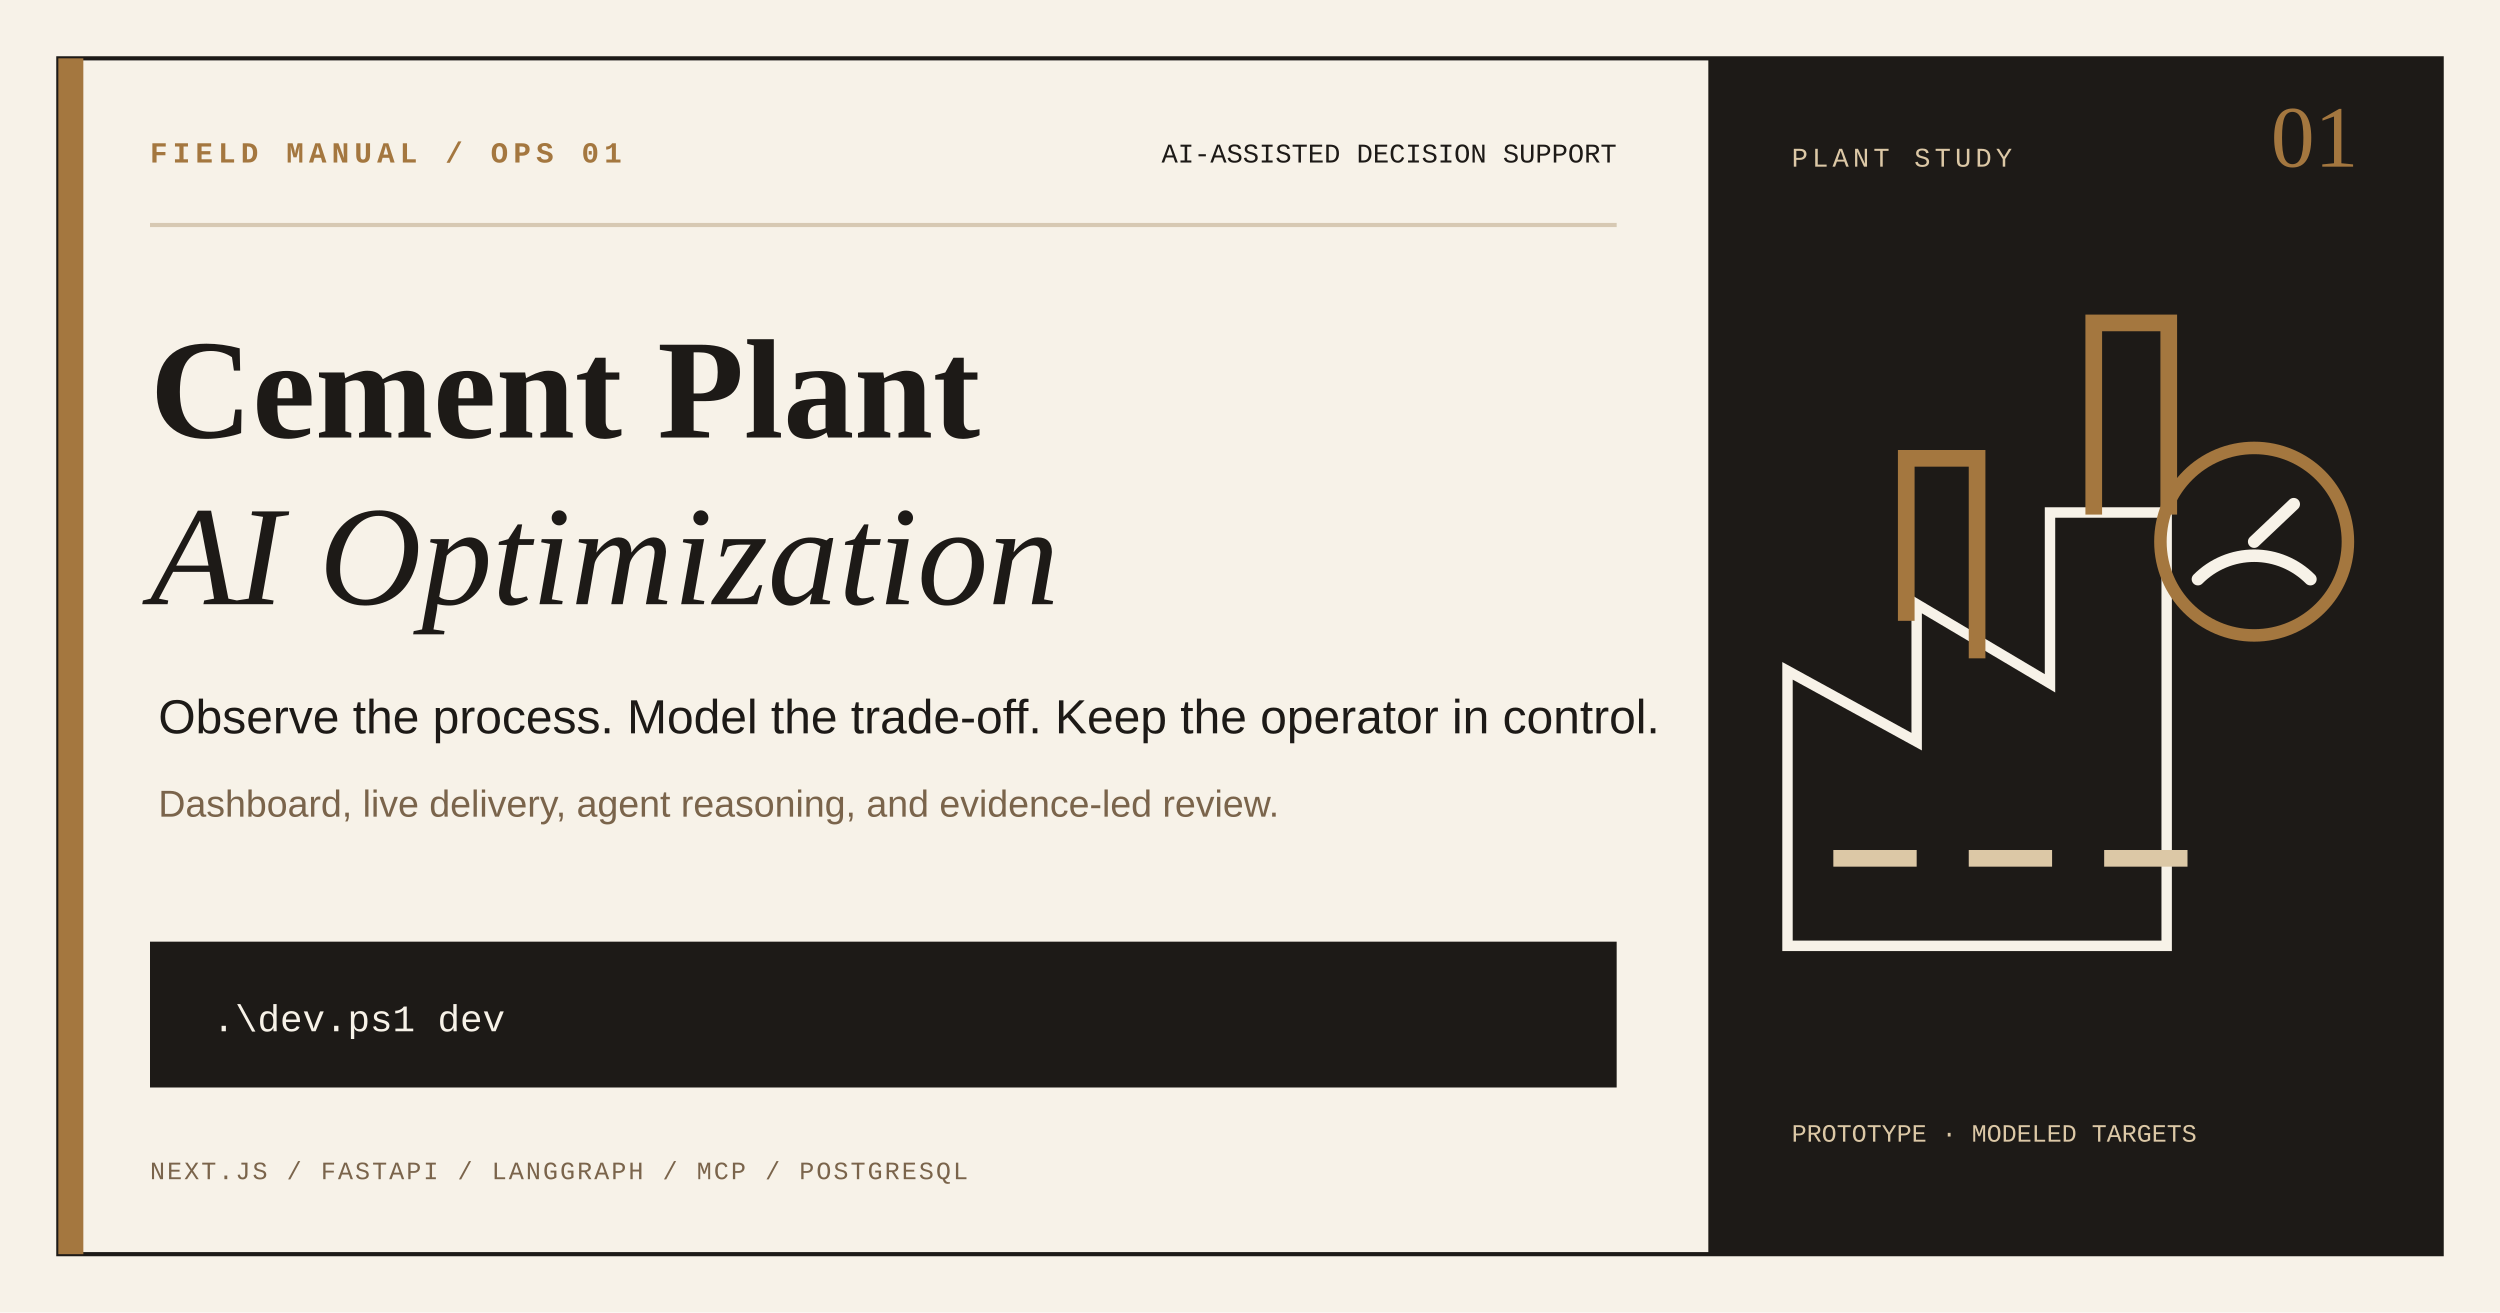
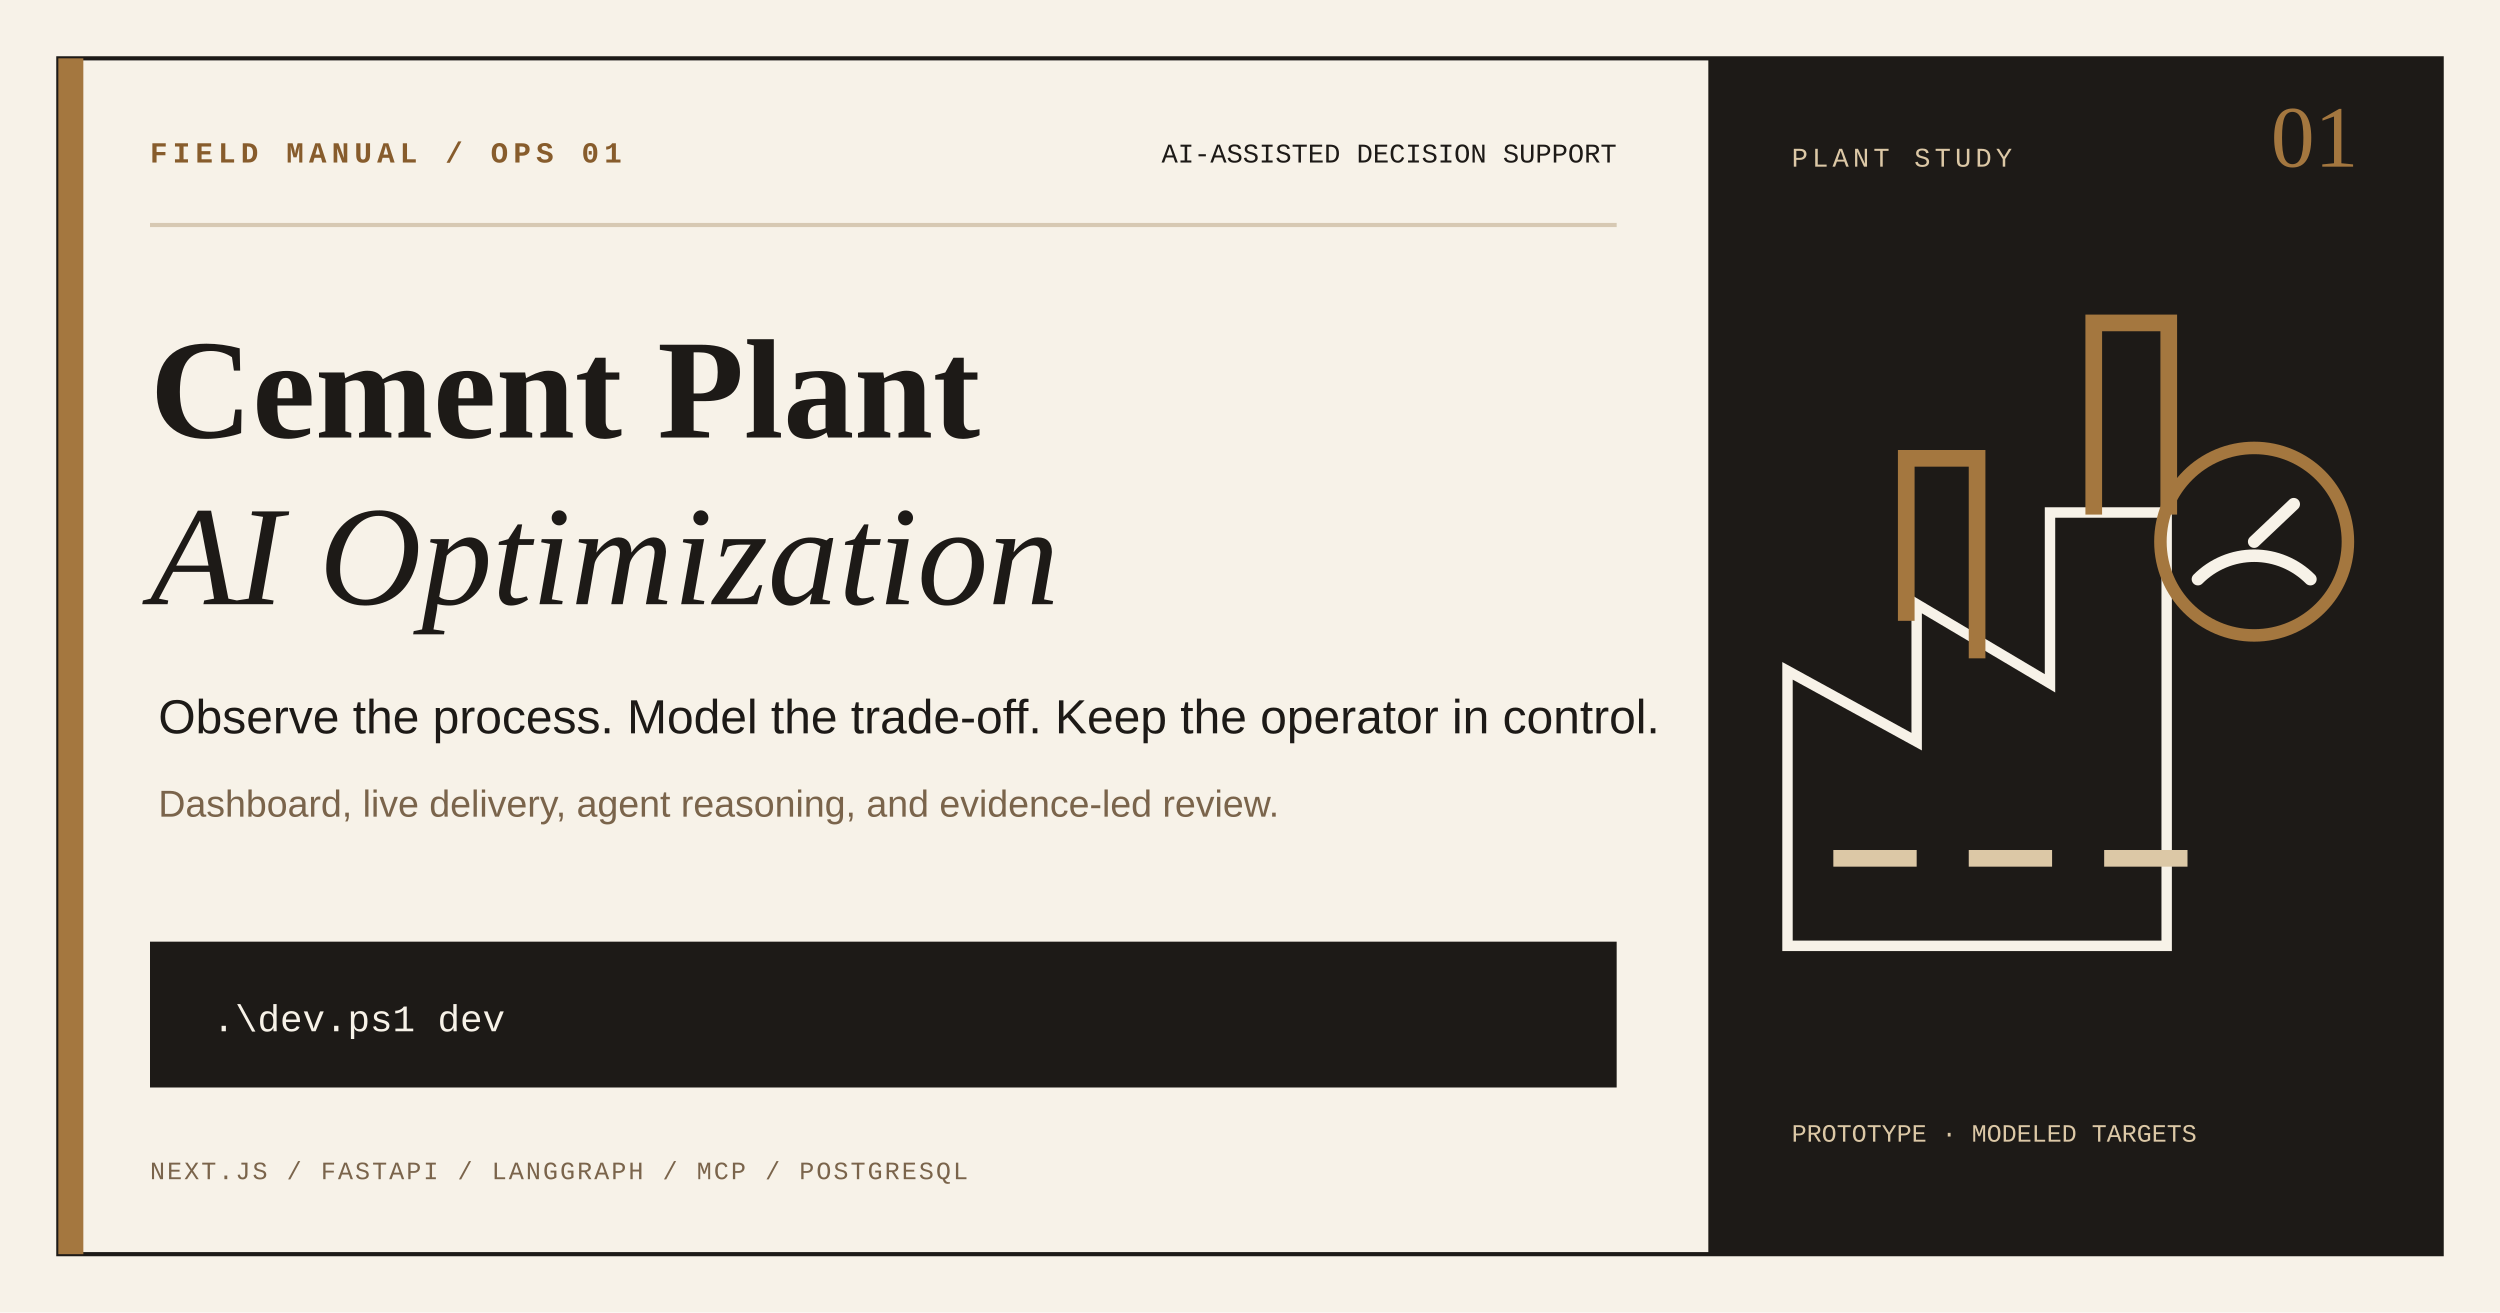
<svg xmlns="http://www.w3.org/2000/svg" width="1200" height="630" viewBox="0 0 1200 630" role="img" aria-labelledby="title desc">
  <rect width="1200" height="630" fill="#F7F2E8" />
  <rect x="28" y="28" width="1144" height="574" fill="none" stroke="#1D1A17" stroke-width="2" />
  <rect x="28" y="28" width="12" height="574" fill="#A4773F" />
-   <text x="72" y="78" fill="#A4773F" font-family="Courier New, monospace" font-size="14" font-weight="700" letter-spacing="2.5">FIELD MANUAL / OPS 01</text>
+   <text x="72" y="78" fill="#875C2C" font-family="Courier New, monospace" font-size="14" font-weight="700" letter-spacing="2.5">FIELD MANUAL / OPS 01</text>
  <text x="776" y="78" fill="#1D1A17" font-family="Courier New, monospace" font-size="13" text-anchor="end">AI-ASSISTED DECISION SUPPORT</text>
  <line x1="72" y1="108" x2="776" y2="108" stroke="#D7C9B3" stroke-width="2" />
  <text x="72" y="210" fill="#1D1A17" font-family="Georgia, Times New Roman, serif" font-size="68" font-weight="700">Cement Plant</text>
  <text x="72" y="290" fill="#1D1A17" font-family="Georgia, Times New Roman, serif" font-size="68" font-style="italic">AI Optimization</text>
  <text x="76" y="352" fill="#1D1A17" font-family="Arial, Helvetica, sans-serif" font-size="23">Observe the process. Model the trade-off. Keep the operator in control.</text>
  <text x="76" y="392" fill="#7A644B" font-family="Arial, Helvetica, sans-serif" font-size="18">Dashboard, live delivery, agent reasoning, and evidence-led review.</text>
  <rect x="72" y="452" width="704" height="70" fill="#1D1A17" />
  <text x="102" y="495" fill="#F7F2E8" font-family="Courier New, monospace" font-size="18">.\dev.ps1 dev</text>
  <text x="72" y="566" fill="#7A644B" font-family="Courier New, monospace" font-size="12" letter-spacing="1">NEXT.JS / FASTAPI / LANGGRAPH / MCP / POSTGRESQL</text>
  <rect x="820" y="28" width="352" height="574" fill="#1D1A17" />
  <text x="860" y="80" fill="#DCC8A6" font-family="Courier New, monospace" font-size="13" letter-spacing="2">PLANT STUDY</text>
  <text x="1132" y="80" fill="#A4773F" font-family="Georgia, Times New Roman, serif" font-size="42" text-anchor="end">01</text>
  <path d="M858 454V322l62 34v-66l64 38v-82h56v208H858Z" fill="none" stroke="#F7F2E8" stroke-width="5" />
  <path d="M915 298v-78h34v96M1005 247v-92h36v92" fill="none" stroke="#A4773F" stroke-width="8" />
  <path d="M880 412h40M945 412h40M1010 412h40" stroke="#DCC8A6" stroke-width="8" />
  <circle cx="1082" cy="260" r="45" fill="none" stroke="#A4773F" stroke-width="6" />
  <path d="M1055 278a38 38 0 0 1 54 0M1082 260l19-18" fill="none" stroke="#F7F2E8" stroke-width="6" stroke-linecap="round" />
  <text x="860" y="548" fill="#DCC8A6" font-family="Courier New, monospace" font-size="12">PROTOTYPE · MODELED TARGETS</text>
</svg>
